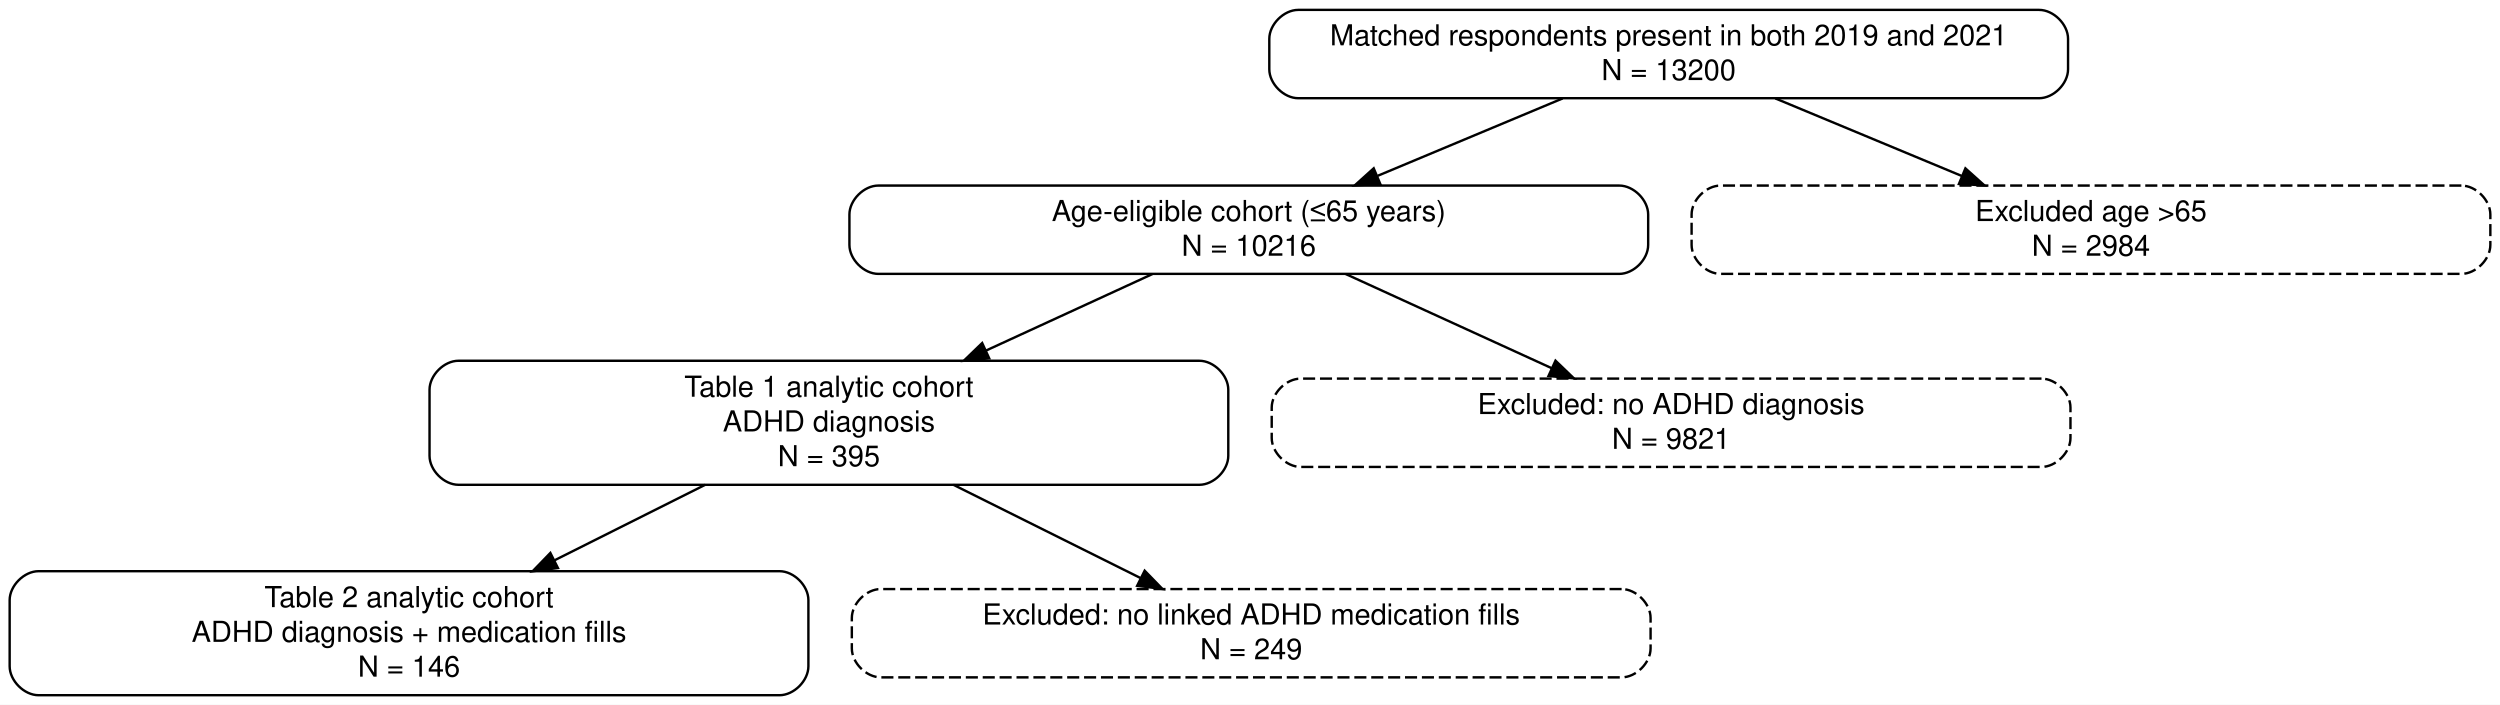
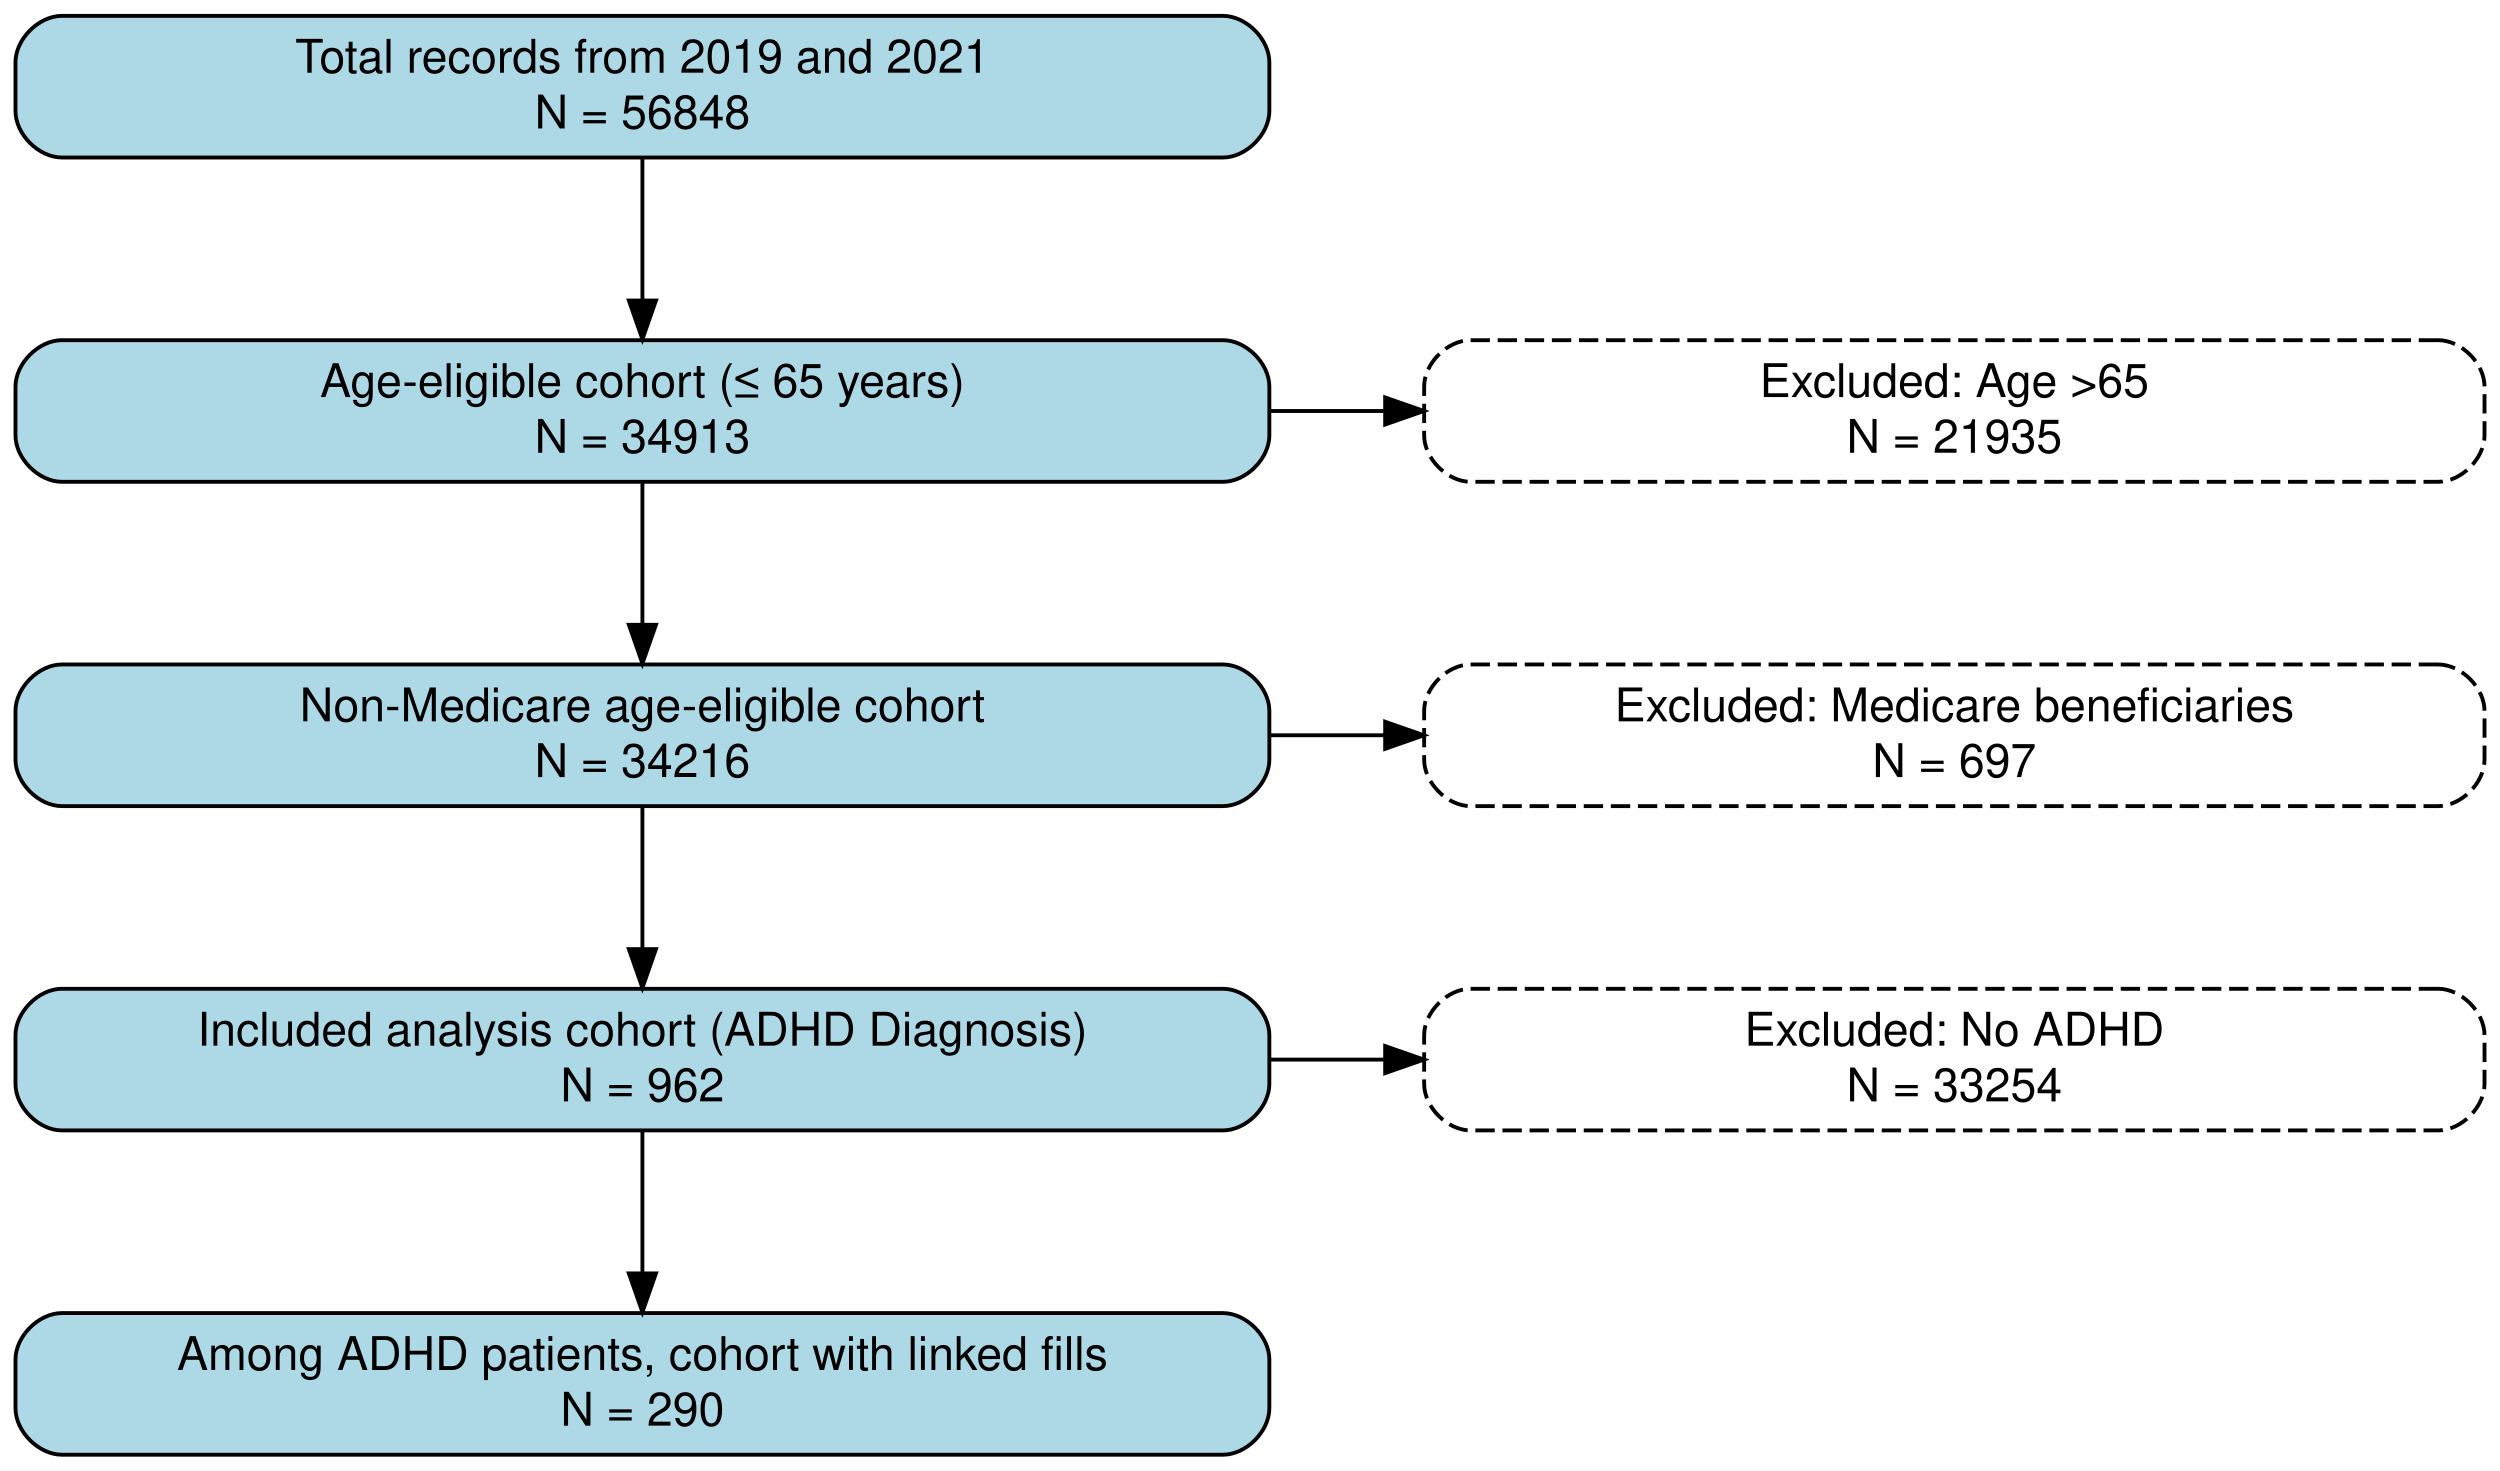
- <svg xmlns="http://www.w3.org/2000/svg" width="1036pt" height="292pt" viewBox="0.00 0.00 1036.00 292.00">
-   <g id="graph0" class="graph" transform="scale(1 1) rotate(0) translate(4 288)">
-     <polygon fill="#ffffff" stroke="transparent" points="-4,4 -4,-288 1032,-288 1032,4 -4,4" />
+ <svg xmlns="http://www.w3.org/2000/svg" width="646pt" height="380pt" viewBox="0.00 0.00 646.00 380.00">
+   <g id="graph0" class="graph" transform="scale(1 1) rotate(0) translate(4 376)">
+     <polygon fill="#ffffff" stroke="transparent" points="-4,4 -4,-376 642,-376 642,4 -4,4" />
    <g id="node1" class="node">
-       <path fill="none" stroke="#000000" d="M841,-283.901C841,-283.901 534,-283.901 534,-283.901 528,-283.901 522,-277.901 522,-271.901 522,-271.901 522,-259.3 522,-259.3 522,-253.299 528,-247.299 534,-247.299 534,-247.299 841,-247.299 841,-247.299 847,-247.299 853,-253.299 853,-259.3 853,-259.3 853,-271.901 853,-271.901 853,-277.901 847,-283.901 841,-283.901" />
-       <text text-anchor="middle" x="687.5" y="-269.2" font-family="Helvetica,sans-Serif" font-size="12.00" fill="#000000">Matched respondents present in both 2019 and 2021</text>
-       <text text-anchor="middle" x="687.5" y="-254.8" font-family="Helvetica,sans-Serif" font-size="12.00" fill="#000000">N = 13200</text>
+       <path fill="#add8e6" stroke="#000000" d="M312,-371.901C312,-371.901 12,-371.901 12,-371.901 6,-371.901 0,-365.901 0,-359.901 0,-359.901 0,-347.3 0,-347.3 0,-341.3 6,-335.3 12,-335.3 12,-335.3 312,-335.3 312,-335.3 318,-335.3 324,-341.3 324,-347.3 324,-347.3 324,-359.901 324,-359.901 324,-365.901 318,-371.901 312,-371.901" />
+       <text text-anchor="middle" x="162" y="-357.2" font-family="Helvetica,sans-Serif" font-size="12.00" fill="#000000">Total records from 2019 and 2021</text>
+       <text text-anchor="middle" x="162" y="-342.8" font-family="Helvetica,sans-Serif" font-size="12.00" fill="#000000">N = 56848</text>
    </g>
    <g id="node2" class="node">
-       <path fill="none" stroke="#000000" d="M667,-211.101C667,-211.101 360,-211.101 360,-211.101 354,-211.101 348,-205.101 348,-199.101 348,-199.101 348,-186.5 348,-186.5 348,-180.5 354,-174.5 360,-174.5 360,-174.5 667,-174.5 667,-174.5 673,-174.5 679,-180.5 679,-186.5 679,-186.5 679,-199.101 679,-199.101 679,-205.101 673,-211.101 667,-211.101" />
-       <text text-anchor="middle" x="513.5" y="-196.4" font-family="Helvetica,sans-Serif" font-size="12.00" fill="#000000">Age-eligible cohort (≤65 years)</text>
-       <text text-anchor="middle" x="513.5" y="-182" font-family="Helvetica,sans-Serif" font-size="12.00" fill="#000000">N = 10216</text>
+       <path fill="#add8e6" stroke="#000000" d="M312,-288.101C312,-288.101 12,-288.101 12,-288.101 6,-288.101 0,-282.101 0,-276.101 0,-276.101 0,-263.5 0,-263.5 0,-257.5 6,-251.5 12,-251.5 12,-251.5 312,-251.5 312,-251.5 318,-251.5 324,-257.5 324,-263.5 324,-263.5 324,-276.101 324,-276.101 324,-282.101 318,-288.101 312,-288.101" />
+       <text text-anchor="middle" x="162" y="-273.4" font-family="Helvetica,sans-Serif" font-size="12.00" fill="#000000">Age-eligible cohort (≤ 65 years)</text>
+       <text text-anchor="middle" x="162" y="-259" font-family="Helvetica,sans-Serif" font-size="12.00" fill="#000000">N = 34913</text>
    </g>
    <g id="edge1" class="edge">
-       <path fill="none" stroke="#000000" d="M643.592,-247.23C620.306,-237.487 591.51,-225.439 566.934,-215.156" />
-       <polygon fill="#000000" stroke="#000000" points="567.97,-211.796 557.394,-211.165 565.268,-218.253 567.97,-211.796" />
+       <path fill="none" stroke="#000000" d="M162,-335.002C162,-324.261 162,-310.525 162,-298.433" />
+       <polygon fill="#000000" stroke="#000000" points="165.5,-298.346 162,-288.346 158.5,-298.346 165.5,-298.346" />
+     </g>
+     <g id="node3" class="node">
+       <path fill="#add8e6" stroke="#000000" d="M312,-204.3C312,-204.3 12,-204.3 12,-204.3 6,-204.3 0,-198.3 0,-192.3 0,-192.3 0,-179.7 0,-179.7 0,-173.7 6,-167.7 12,-167.7 12,-167.7 312,-167.7 312,-167.7 318,-167.7 324,-173.7 324,-179.7 324,-179.7 324,-192.3 324,-192.3 324,-198.3 318,-204.3 312,-204.3" />
+       <text text-anchor="middle" x="162" y="-189.6" font-family="Helvetica,sans-Serif" font-size="12.00" fill="#000000">Non-Medicare age-eligible cohort</text>
+       <text text-anchor="middle" x="162" y="-175.2" font-family="Helvetica,sans-Serif" font-size="12.00" fill="#000000">N = 34216</text>
+     </g>
+     <g id="edge2" class="edge">
+       <path fill="none" stroke="#000000" d="M162,-251.202C162,-240.461 162,-226.725 162,-214.633" />
+       <polygon fill="#000000" stroke="#000000" points="165.5,-214.546 162,-204.546 158.5,-214.546 165.5,-214.546" />
+     </g>
+     <g id="node6" class="node">
+       <path fill="none" stroke="#000000" stroke-dasharray="5,2" d="M626,-288.101C626,-288.101 376,-288.101 376,-288.101 370,-288.101 364,-282.101 364,-276.101 364,-276.101 364,-263.5 364,-263.5 364,-257.5 370,-251.5 376,-251.5 376,-251.5 626,-251.5 626,-251.5 632,-251.5 638,-257.5 638,-263.5 638,-263.5 638,-276.101 638,-276.101 638,-282.101 632,-288.101 626,-288.101" />
+       <text text-anchor="middle" x="501" y="-273.4" font-family="Helvetica,sans-Serif" font-size="12.00" fill="#000000">Excluded: Age &gt;65</text>
+       <text text-anchor="middle" x="501" y="-259" font-family="Helvetica,sans-Serif" font-size="12.00" fill="#000000">N = 21935</text>
+     </g>
+     <g id="edge5" class="edge">
+       <path fill="none" stroke="#000000" d="M324.217,-269.8C334.04,-269.8 343.864,-269.8 353.687,-269.8" />
+       <polygon fill="#000000" stroke="#000000" points="353.924,-273.3 363.924,-269.8 353.924,-266.3 353.924,-273.3" />
+     </g>
+     <g id="node4" class="node">
+       <path fill="#add8e6" stroke="#000000" d="M312,-120.501C312,-120.501 12,-120.501 12,-120.501 6,-120.501 0,-114.501 0,-108.501 0,-108.501 0,-95.9 0,-95.9 0,-89.9 6,-83.9 12,-83.9 12,-83.9 312,-83.9 312,-83.9 318,-83.9 324,-89.9 324,-95.9 324,-95.9 324,-108.501 324,-108.501 324,-114.501 318,-120.501 312,-120.501" />
+       <text text-anchor="middle" x="162" y="-105.8" font-family="Helvetica,sans-Serif" font-size="12.00" fill="#000000">Included analysis cohort (ADHD Diagnosis)</text>
+       <text text-anchor="middle" x="162" y="-91.4" font-family="Helvetica,sans-Serif" font-size="12.00" fill="#000000">N = 962</text>
+     </g>
+     <g id="edge3" class="edge">
+       <path fill="none" stroke="#000000" d="M162,-167.402C162,-156.661 162,-142.925 162,-130.833" />
+       <polygon fill="#000000" stroke="#000000" points="165.5,-130.746 162,-120.746 158.5,-130.746 165.5,-130.746" />
+     </g>
+     <g id="node7" class="node">
+       <path fill="none" stroke="#000000" stroke-dasharray="5,2" d="M626,-204.3C626,-204.3 376,-204.3 376,-204.3 370,-204.3 364,-198.3 364,-192.3 364,-192.3 364,-179.7 364,-179.7 364,-173.7 370,-167.7 376,-167.7 376,-167.7 626,-167.7 626,-167.7 632,-167.7 638,-173.7 638,-179.7 638,-179.7 638,-192.3 638,-192.3 638,-198.3 632,-204.3 626,-204.3" />
+       <text text-anchor="middle" x="501" y="-189.6" font-family="Helvetica,sans-Serif" font-size="12.00" fill="#000000">Excluded: Medicare beneficiaries</text>
+       <text text-anchor="middle" x="501" y="-175.2" font-family="Helvetica,sans-Serif" font-size="12.00" fill="#000000">N = 697</text>
+     </g>
+     <g id="edge6" class="edge">
+       <path fill="none" stroke="#000000" d="M324.217,-186C334.04,-186 343.864,-186 353.687,-186" />
+       <polygon fill="#000000" stroke="#000000" points="353.924,-189.5 363.924,-186 353.924,-182.5 353.924,-189.5" />
    </g>
    <g id="node5" class="node">
-       <path fill="none" stroke="#000000" stroke-dasharray="5,2" d="M1016,-211.101C1016,-211.101 709,-211.101 709,-211.101 703,-211.101 697,-205.101 697,-199.101 697,-199.101 697,-186.5 697,-186.5 697,-180.5 703,-174.5 709,-174.5 709,-174.5 1016,-174.5 1016,-174.5 1022,-174.5 1028,-180.5 1028,-186.5 1028,-186.5 1028,-199.101 1028,-199.101 1028,-205.101 1022,-211.101 1016,-211.101" />
-       <text text-anchor="middle" x="862.5" y="-196.4" font-family="Helvetica,sans-Serif" font-size="12.00" fill="#000000">Excluded age &gt;65</text>
-       <text text-anchor="middle" x="862.5" y="-182" font-family="Helvetica,sans-Serif" font-size="12.00" fill="#000000">N = 2984</text>
-     </g>
-     <g id="edge2" class="edge">
-       <path fill="none" stroke="#000000" d="M731.66,-247.23C755.183,-237.444 784.298,-225.332 809.086,-215.02" />
-       <polygon fill="#000000" stroke="#000000" points="810.466,-218.237 818.354,-211.165 807.777,-211.774 810.466,-218.237" />
-     </g>
-     <g id="node3" class="node">
-       <path fill="none" stroke="#000000" d="M493,-138.5C493,-138.5 186,-138.5 186,-138.5 180,-138.5 174,-132.5 174,-126.5 174,-126.5 174,-99.1 174,-99.1 174,-93.1 180,-87.1 186,-87.1 186,-87.1 493,-87.1 493,-87.1 499,-87.1 505,-93.1 505,-99.1 505,-99.1 505,-126.5 505,-126.5 505,-132.5 499,-138.5 493,-138.5" />
-       <text text-anchor="middle" x="339.5" y="-123.6" font-family="Helvetica,sans-Serif" font-size="12.00" fill="#000000">Table 1 analytic cohort</text>
-       <text text-anchor="middle" x="339.5" y="-109.2" font-family="Helvetica,sans-Serif" font-size="12.00" fill="#000000">ADHD diagnosis</text>
-       <text text-anchor="middle" x="339.5" y="-94.8" font-family="Helvetica,sans-Serif" font-size="12.00" fill="#000000">N = 395</text>
-     </g>
-     <g id="edge3" class="edge">
-       <path fill="none" stroke="#000000" d="M473.581,-174.446C453.12,-165.039 427.687,-153.346 404.489,-142.68" />
-       <polygon fill="#000000" stroke="#000000" points="405.934,-139.492 395.386,-138.495 403.01,-145.852 405.934,-139.492" />
-     </g>
-     <g id="node6" class="node">
-       <path fill="none" stroke="#000000" stroke-dasharray="5,2" d="M842,-131.101C842,-131.101 535,-131.101 535,-131.101 529,-131.101 523,-125.1 523,-119.1 523,-119.1 523,-106.499 523,-106.499 523,-100.499 529,-94.499 535,-94.499 535,-94.499 842,-94.499 842,-94.499 848,-94.499 854,-100.499 854,-106.499 854,-106.499 854,-119.1 854,-119.1 854,-125.1 848,-131.101 842,-131.101" />
-       <text text-anchor="middle" x="688.5" y="-116.4" font-family="Helvetica,sans-Serif" font-size="12.00" fill="#000000">Excluded: no ADHD diagnosis</text>
-       <text text-anchor="middle" x="688.5" y="-102" font-family="Helvetica,sans-Serif" font-size="12.00" fill="#000000">N = 9821</text>
+       <path fill="#add8e6" stroke="#000000" d="M312,-36.7C312,-36.7 12,-36.7 12,-36.7 6,-36.7 0,-30.701 0,-24.701 0,-24.701 0,-12.1 0,-12.1 0,-6.099 6,-.1 12,-.1 12,-.1 312,-.1 312,-.1 318,-.1 324,-6.099 324,-12.1 324,-12.1 324,-24.701 324,-24.701 324,-30.701 318,-36.7 312,-36.7" />
+       <text text-anchor="middle" x="162" y="-22" font-family="Helvetica,sans-Serif" font-size="12.00" fill="#000000">Among ADHD patients, cohort with linked fills</text>
+       <text text-anchor="middle" x="162" y="-7.6" font-family="Helvetica,sans-Serif" font-size="12.00" fill="#000000">N = 290</text>
    </g>
    <g id="edge4" class="edge">
-       <path fill="none" stroke="#000000" d="M553.649,-174.446C579.014,-162.851 611.976,-147.782 638.962,-135.446" />
-       <polygon fill="#000000" stroke="#000000" points="640.596,-138.547 648.236,-131.207 637.686,-132.181 640.596,-138.547" />
+       <path fill="none" stroke="#000000" d="M162,-83.602C162,-72.861 162,-59.125 162,-47.033" />
+       <polygon fill="#000000" stroke="#000000" points="165.5,-46.946 162,-36.946 158.5,-46.946 165.5,-46.946" />
    </g>
-     <g id="node4" class="node">
-       <path fill="none" stroke="#000000" d="M319,-51.3C319,-51.3 12,-51.3 12,-51.3 6,-51.3 0,-45.3 0,-39.3 0,-39.3 0,-11.9 0,-11.9 0,-5.9 6,.1 12,.1 12,.1 319,.1 319,.1 325,.1 331,-5.9 331,-11.9 331,-11.9 331,-39.3 331,-39.3 331,-45.3 325,-51.3 319,-51.3" />
-       <text text-anchor="middle" x="165.5" y="-36.4" font-family="Helvetica,sans-Serif" font-size="12.00" fill="#000000">Table 2 analytic cohort</text>
-       <text text-anchor="middle" x="165.5" y="-22" font-family="Helvetica,sans-Serif" font-size="12.00" fill="#000000">ADHD diagnosis + medication fills</text>
-       <text text-anchor="middle" x="165.5" y="-7.6" font-family="Helvetica,sans-Serif" font-size="12.00" fill="#000000">N = 146</text>
+     <g id="node8" class="node">
+       <path fill="none" stroke="#000000" stroke-dasharray="5,2" d="M626,-120.501C626,-120.501 376,-120.501 376,-120.501 370,-120.501 364,-114.501 364,-108.501 364,-108.501 364,-95.9 364,-95.9 364,-89.9 370,-83.9 376,-83.9 376,-83.9 626,-83.9 626,-83.9 632,-83.9 638,-89.9 638,-95.9 638,-95.9 638,-108.501 638,-108.501 638,-114.501 632,-120.501 626,-120.501" />
+       <text text-anchor="middle" x="501" y="-105.8" font-family="Helvetica,sans-Serif" font-size="12.00" fill="#000000">Excluded: No ADHD</text>
+       <text text-anchor="middle" x="501" y="-91.4" font-family="Helvetica,sans-Serif" font-size="12.00" fill="#000000">N = 33254</text>
    </g>
-     <g id="edge5" class="edge">
-       <path fill="none" stroke="#000000" d="M288.235,-87.109C268.676,-77.306 246.199,-66.042 225.87,-55.854" />
-       <polygon fill="#000000" stroke="#000000" points="227.207,-52.609 216.699,-51.258 224.071,-58.868 227.207,-52.609" />
-     </g>
-     <g id="node7" class="node">
-       <path fill="none" stroke="#000000" stroke-dasharray="5,2" d="M668,-43.901C668,-43.901 361,-43.901 361,-43.901 355,-43.901 349,-37.901 349,-31.901 349,-31.901 349,-19.299 349,-19.299 349,-13.3 355,-7.3 361,-7.3 361,-7.3 668,-7.3 668,-7.3 674,-7.3 680,-13.3 680,-19.299 680,-19.299 680,-31.901 680,-31.901 680,-37.901 674,-43.901 668,-43.901" />
-       <text text-anchor="middle" x="514.5" y="-29.2" font-family="Helvetica,sans-Serif" font-size="12.00" fill="#000000">Excluded: no linked ADHD medication fills</text>
-       <text text-anchor="middle" x="514.5" y="-14.8" font-family="Helvetica,sans-Serif" font-size="12.00" fill="#000000">N = 249</text>
-     </g>
-     <g id="edge6" class="edge">
-       <path fill="none" stroke="#000000" d="M391.059,-87.109C415.625,-74.868 444.765,-60.348 468.563,-48.49" />
-       <polygon fill="#000000" stroke="#000000" points="470.345,-51.512 477.734,-43.92 467.223,-45.247 470.345,-51.512" />
+     <g id="edge7" class="edge">
+       <path fill="none" stroke="#000000" d="M324.217,-102.2C334.04,-102.2 343.864,-102.2 353.687,-102.2" />
+       <polygon fill="#000000" stroke="#000000" points="353.924,-105.7 363.924,-102.2 353.924,-98.7 353.924,-105.7" />
    </g>
  </g>
</svg>
